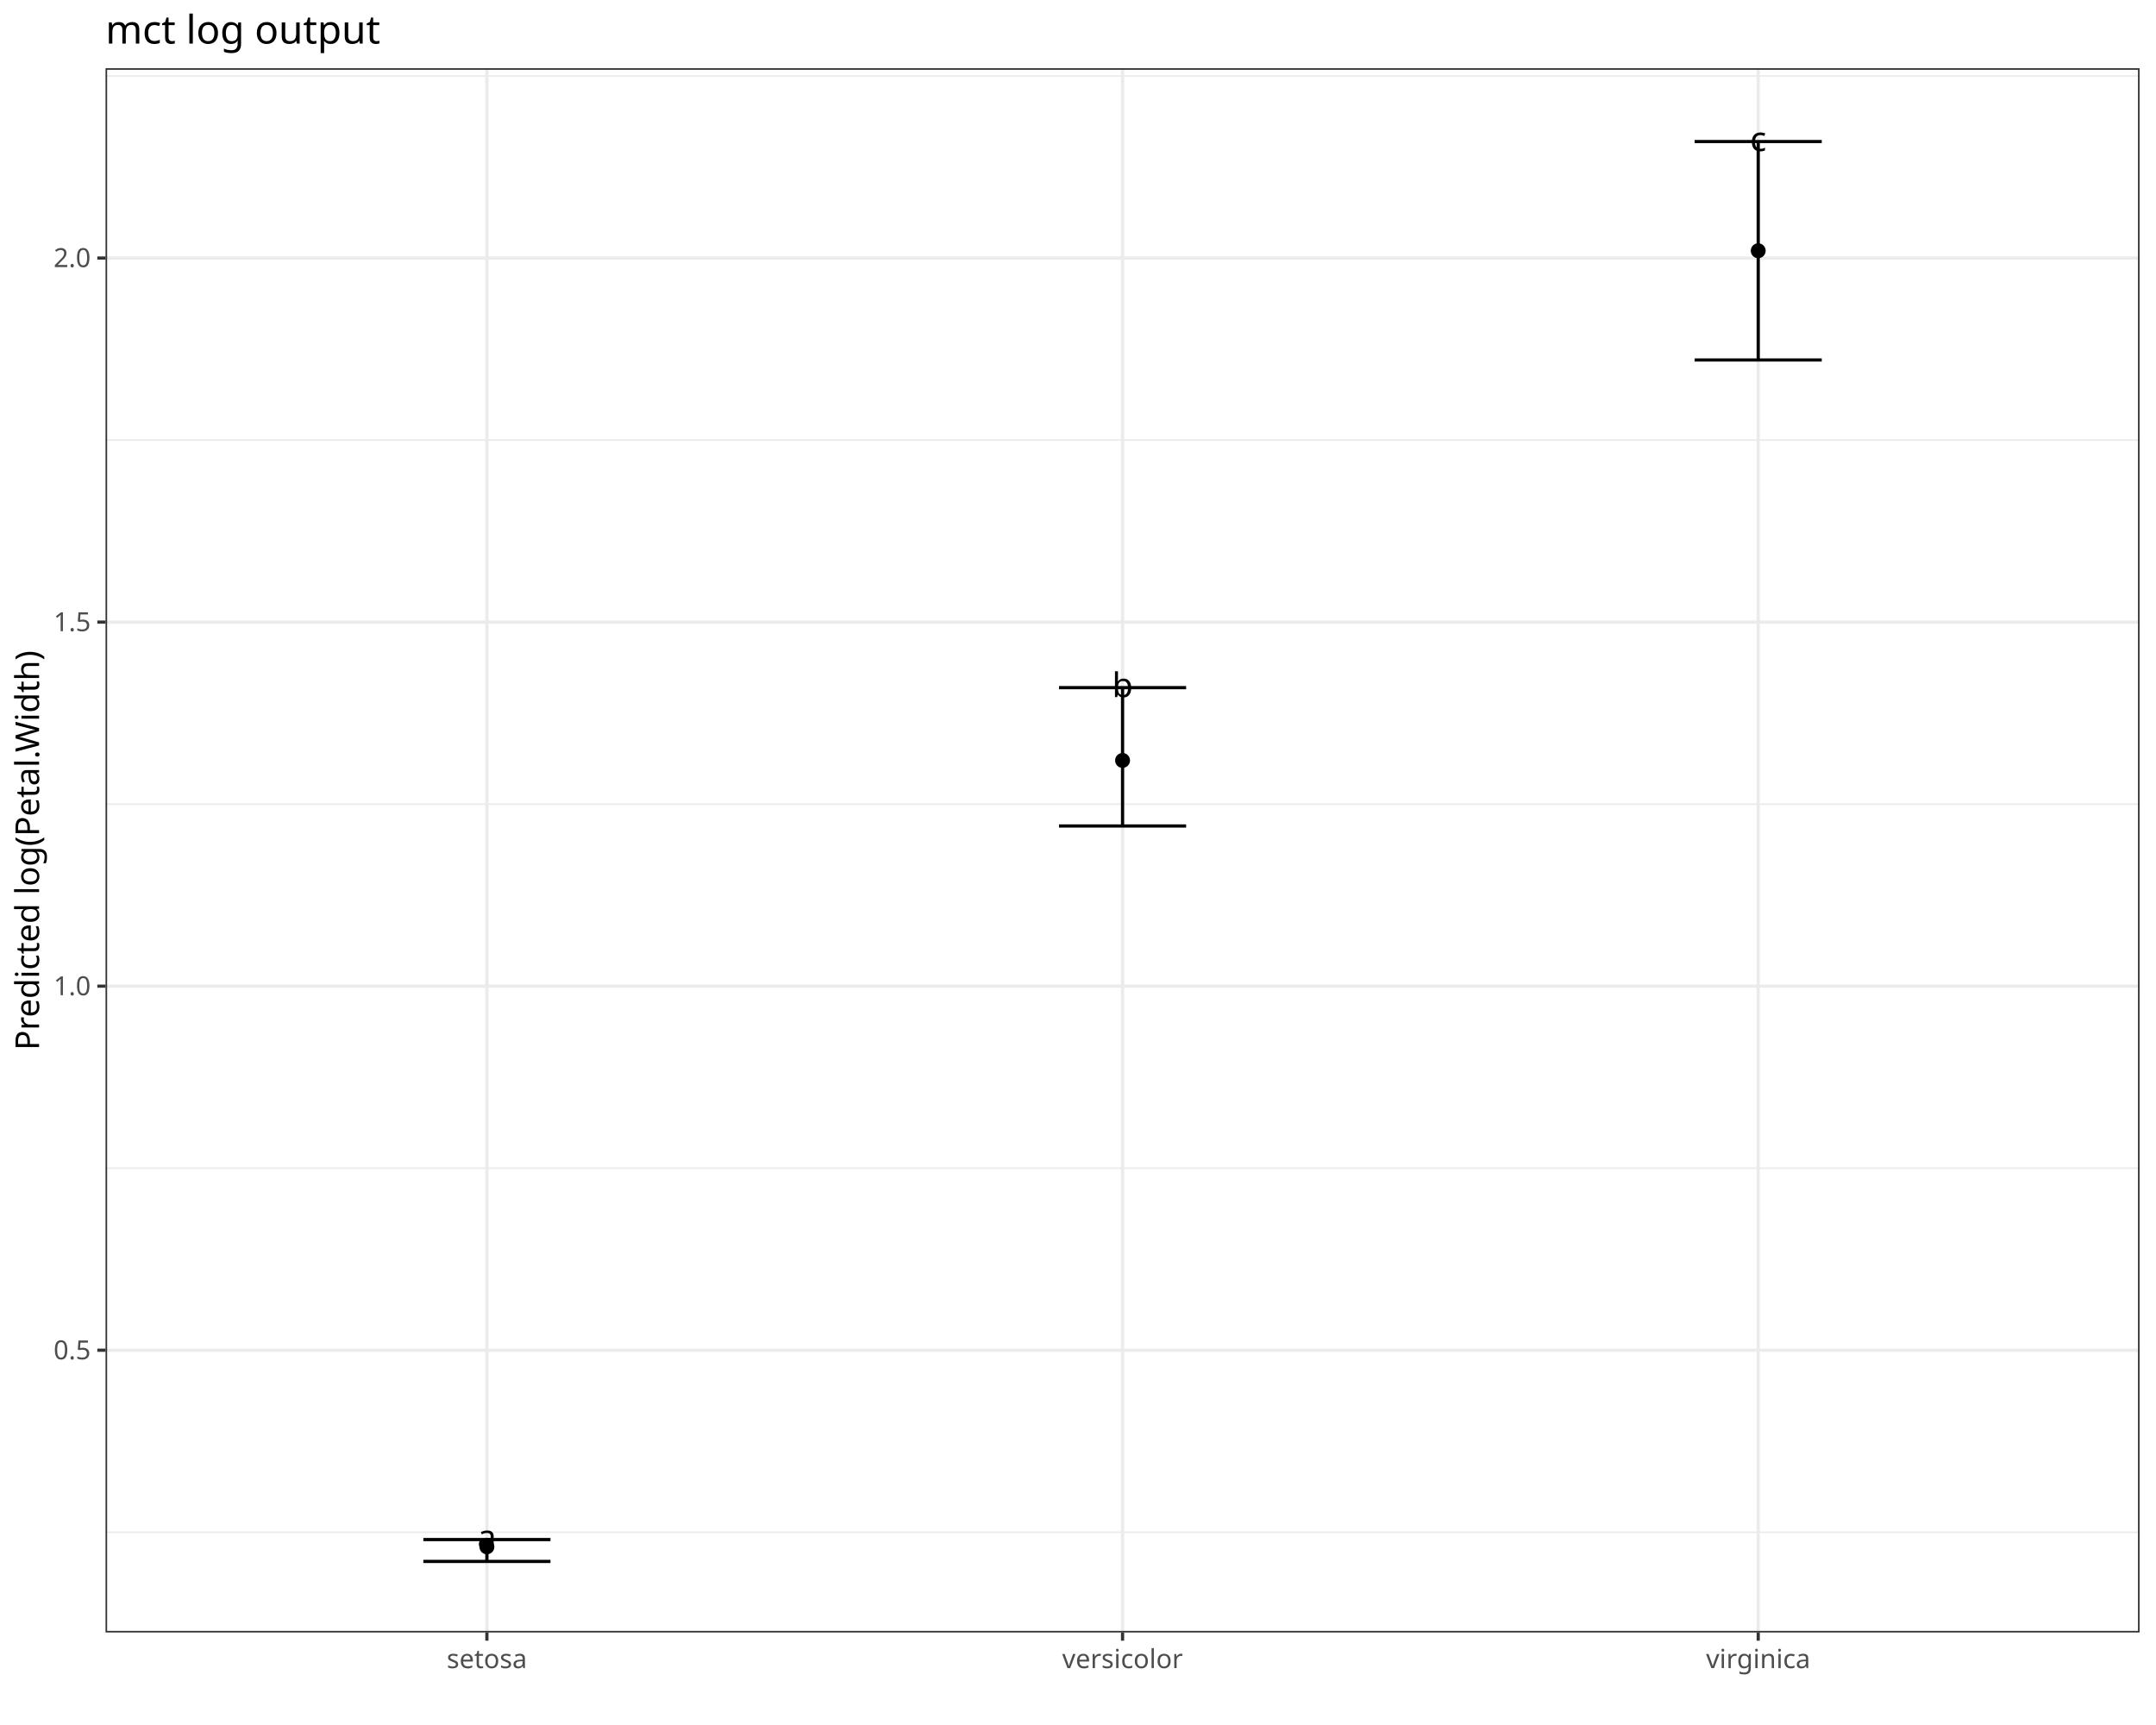
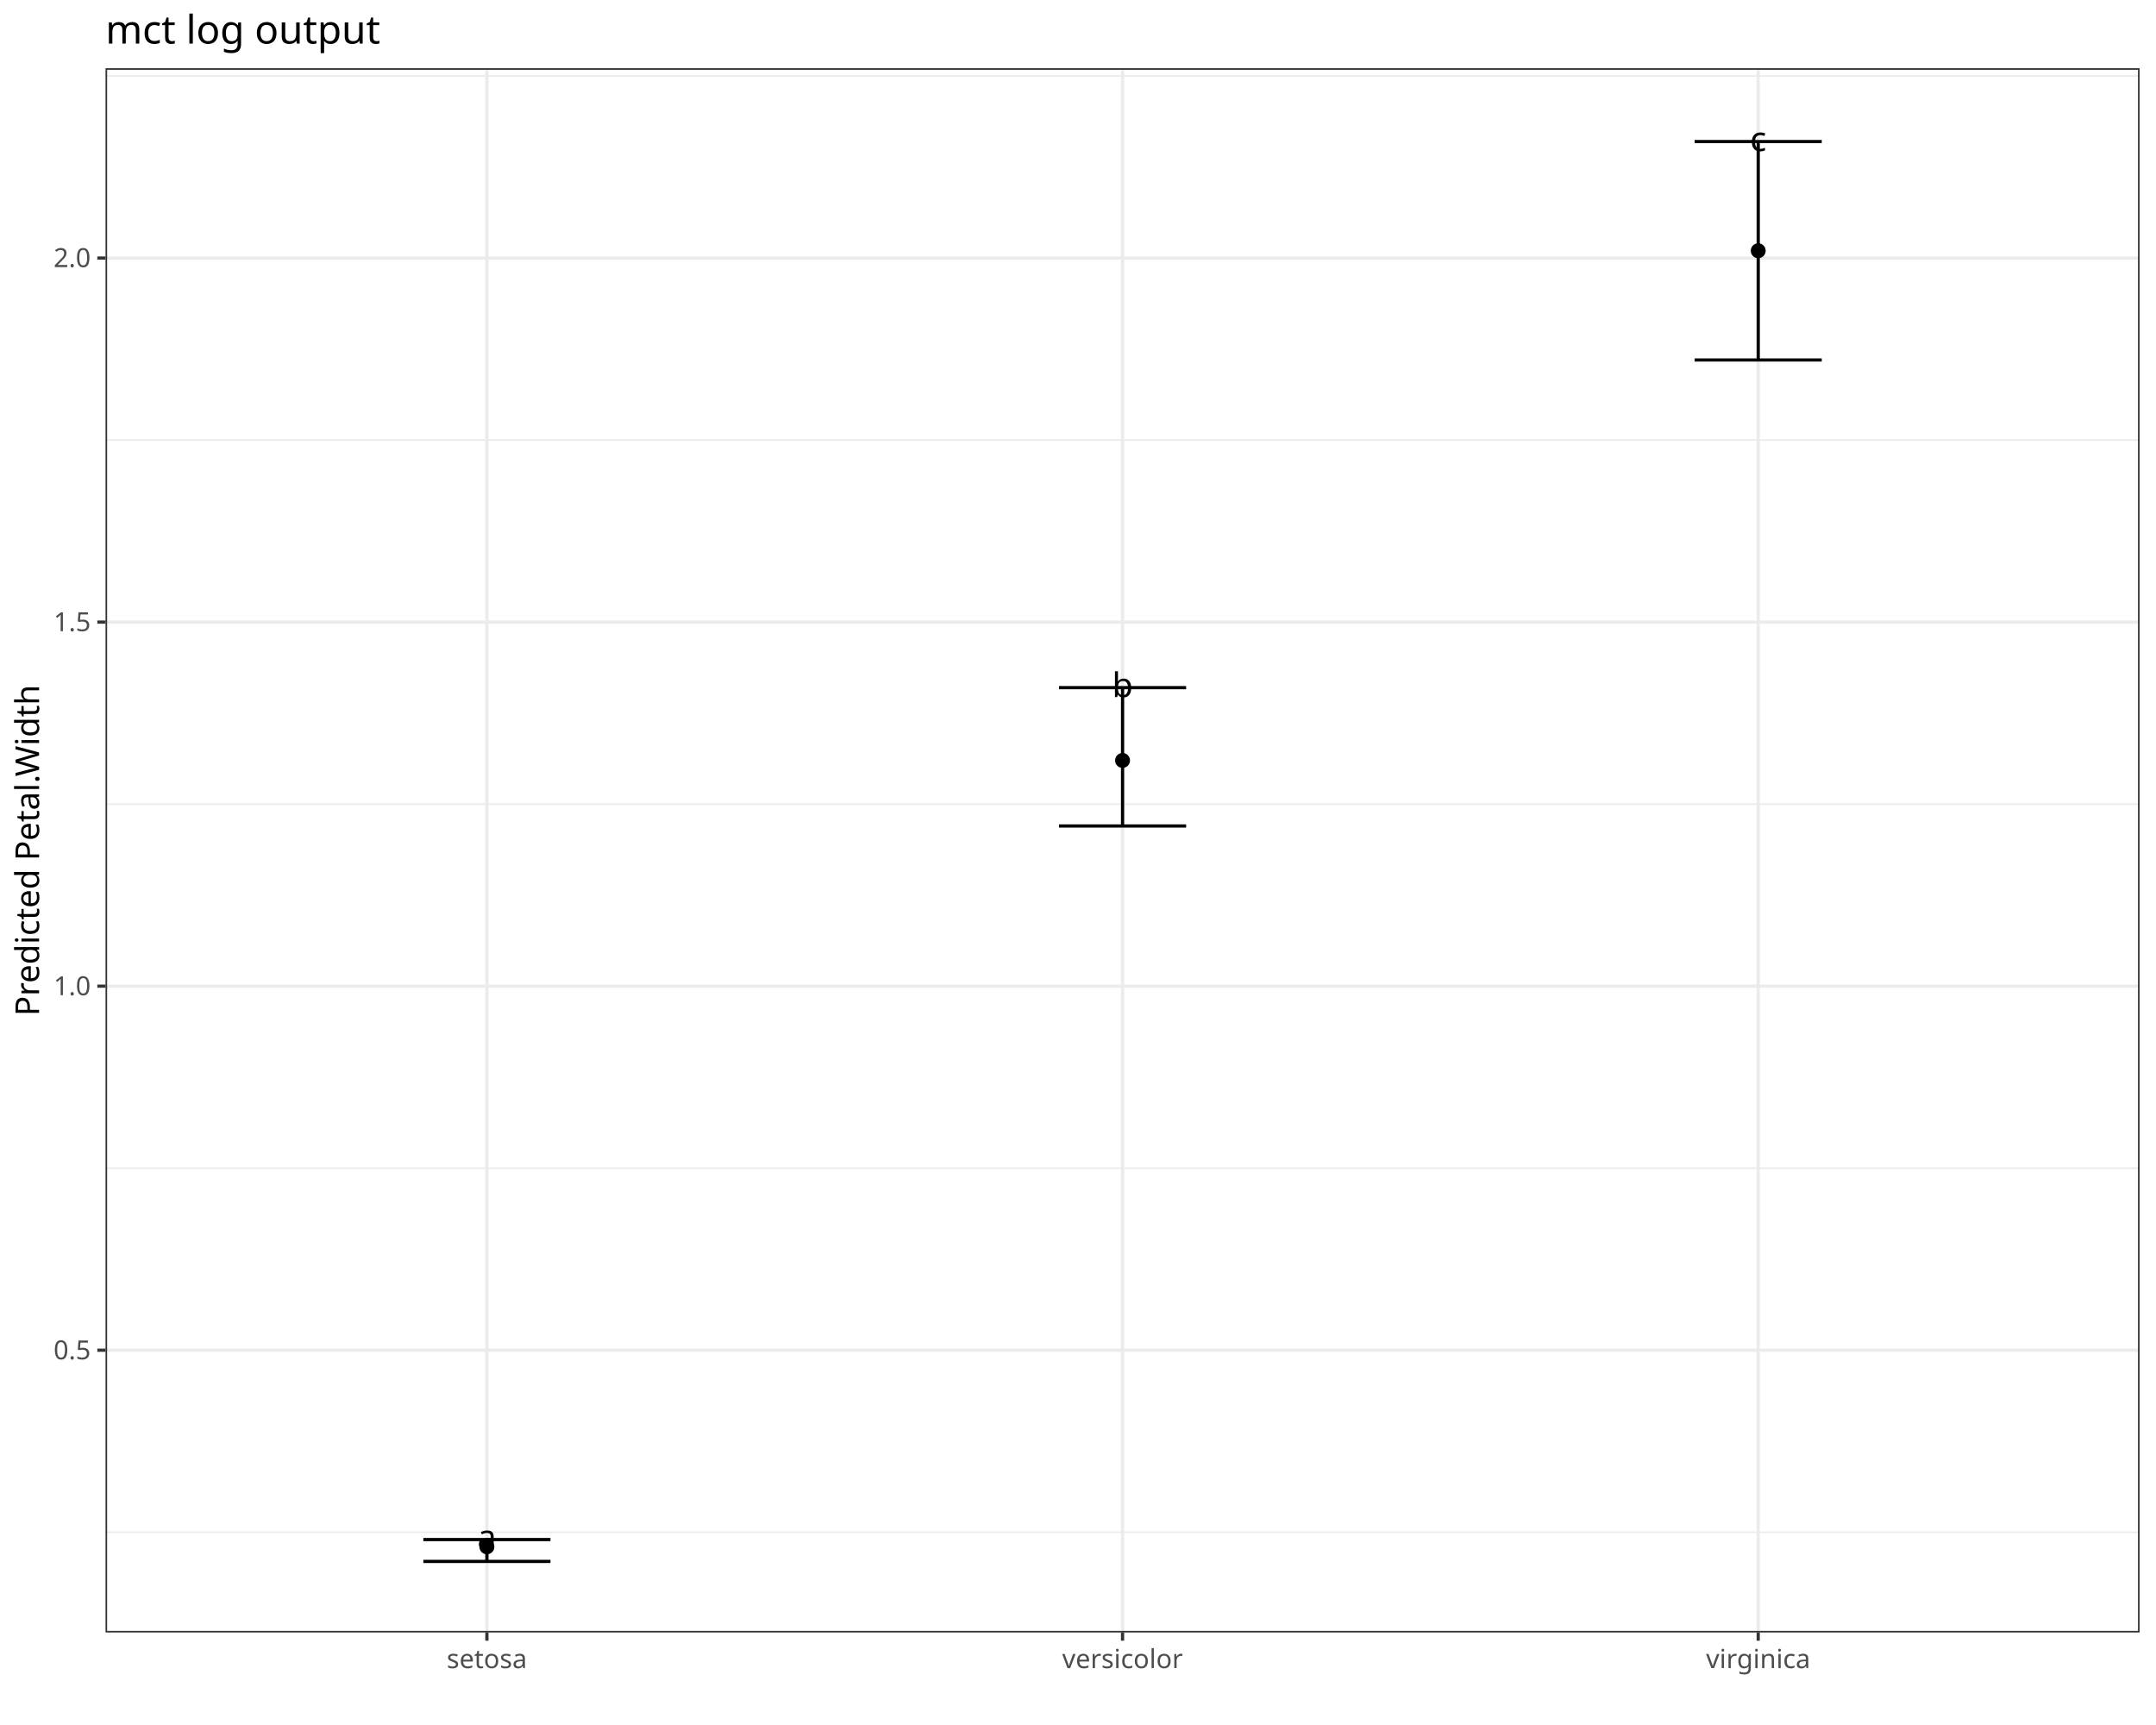
<svg xmlns="http://www.w3.org/2000/svg" class="svglite" data-engine-version="2.0" width="720.00pt" height="576.00pt" viewBox="0 0 720.00 576.00">
  <defs>
    <style type="text/css">
    .svglite line, .svglite polyline, .svglite polygon, .svglite path, .svglite rect, .svglite circle {
      fill: none;
      stroke: #000000;
      stroke-linecap: round;
      stroke-linejoin: round;
      stroke-miterlimit: 10.00;
    }
  </style>
  </defs>
  <rect width="100%" height="100%" style="stroke: none; fill: #FFFFFF;" />
  <defs>
    <clipPath id="cpMC4wMHw3MjAuMDB8MC4wMHw1NzYuMDA=">
      <rect x="0.00" y="0.00" width="720.00" height="576.00" />
    </clipPath>
  </defs>
  <g clip-path="url(#cpMC4wMHw3MjAuMDB8MC4wMHw1NzYuMDA=)">
    <rect x="0.00" y="0.00" width="720.00" height="576.00" style="stroke-width: 1.07; stroke: #FFFFFF; fill: #FFFFFF;" />
  </g>
  <defs>
    <clipPath id="cpMzUuMjR8NzE0LjUyfDIyLjc4fDU0NS4xMQ==">
      <rect x="35.24" y="22.78" width="679.28" height="522.33" />
    </clipPath>
  </defs>
  <g clip-path="url(#cpMzUuMjR8NzE0LjUyfDIyLjc4fDU0NS4xMQ==)">
    <rect x="35.24" y="22.78" width="679.28" height="522.33" style="stroke-width: 1.07; stroke: none; fill: #FFFFFF;" />
    <polyline points="35.24,511.64 714.52,511.64 " style="stroke-width: 0.53; stroke: #EBEBEB; stroke-linecap: butt;" />
    <polyline points="35.24,390.08 714.52,390.08 " style="stroke-width: 0.53; stroke: #EBEBEB; stroke-linecap: butt;" />
    <polyline points="35.24,268.51 714.52,268.51 " style="stroke-width: 0.53; stroke: #EBEBEB; stroke-linecap: butt;" />
    <polyline points="35.24,146.94 714.52,146.94 " style="stroke-width: 0.53; stroke: #EBEBEB; stroke-linecap: butt;" />
    <polyline points="35.24,25.37 714.52,25.37 " style="stroke-width: 0.53; stroke: #EBEBEB; stroke-linecap: butt;" />
    <polyline points="35.24,450.86 714.52,450.86 " style="stroke-width: 1.07; stroke: #EBEBEB; stroke-linecap: butt;" />
    <polyline points="35.24,329.29 714.52,329.29 " style="stroke-width: 1.07; stroke: #EBEBEB; stroke-linecap: butt;" />
    <polyline points="35.24,207.72 714.52,207.72 " style="stroke-width: 1.07; stroke: #EBEBEB; stroke-linecap: butt;" />
    <polyline points="35.24,86.16 714.52,86.16 " style="stroke-width: 1.07; stroke: #EBEBEB; stroke-linecap: butt;" />
    <polyline points="162.60,545.11 162.60,22.78 " style="stroke-width: 1.07; stroke: #EBEBEB; stroke-linecap: butt;" />
    <polyline points="374.88,545.11 374.88,22.78 " style="stroke-width: 1.07; stroke: #EBEBEB; stroke-linecap: butt;" />
    <polyline points="587.16,545.11 587.16,22.78 " style="stroke-width: 1.07; stroke: #EBEBEB; stroke-linecap: butt;" />
    <circle cx="162.60" cy="516.51" r="2.49" style="stroke-width: 0.71; stroke: none; fill: #000000;" />
    <circle cx="374.88" cy="253.92" r="2.49" style="stroke-width: 0.71; stroke: none; fill: #000000;" />
    <circle cx="587.16" cy="83.73" r="2.49" style="stroke-width: 0.71; stroke: none; fill: #000000;" />
    <polyline points="141.38,514.08 183.83,514.08 " style="stroke-width: 1.07; stroke-linecap: butt;" />
    <polyline points="162.60,514.08 162.60,521.37 " style="stroke-width: 1.07; stroke-linecap: butt;" />
    <polyline points="141.38,521.37 183.83,521.37 " style="stroke-width: 1.07; stroke-linecap: butt;" />
    <polyline points="353.65,229.61 396.11,229.61 " style="stroke-width: 1.07; stroke-linecap: butt;" />
    <polyline points="374.88,229.61 374.88,275.80 " style="stroke-width: 1.07; stroke-linecap: butt;" />
    <polyline points="353.65,275.80 396.11,275.80 " style="stroke-width: 1.07; stroke-linecap: butt;" />
    <polyline points="565.93,47.26 608.38,47.26 " style="stroke-width: 1.07; stroke-linecap: butt;" />
    <polyline points="587.16,47.26 587.16,120.20 " style="stroke-width: 1.07; stroke-linecap: butt;" />
    <polyline points="565.93,120.20 608.38,120.20 " style="stroke-width: 1.07; stroke-linecap: butt;" />
    <text x="162.60" y="517.26" text-anchor="middle" style="font-size: 11.38px; font-family: sans;" textLength="6.33px" lengthAdjust="spacingAndGlyphs">a</text>
    <text x="374.88" y="232.79" text-anchor="middle" style="font-size: 11.38px; font-family: sans;" textLength="6.33px" lengthAdjust="spacingAndGlyphs">b</text>
    <text x="587.16" y="50.44" text-anchor="middle" style="font-size: 11.38px; font-family: sans;" textLength="5.70px" lengthAdjust="spacingAndGlyphs">c</text>
    <rect x="35.24" y="22.78" width="679.28" height="522.33" style="stroke-width: 1.07; stroke: #333333;" />
  </g>
  <g clip-path="url(#cpMC4wMHw3MjAuMDB8MC4wMHw1NzYuMDA=)">
    <text x="30.31" y="453.89" text-anchor="end" style="font-size: 8.80px; fill: #4D4D4D; font-family: sans;" textLength="12.23px" lengthAdjust="spacingAndGlyphs">0.5</text>
    <text x="30.31" y="332.32" text-anchor="end" style="font-size: 8.80px; fill: #4D4D4D; font-family: sans;" textLength="12.23px" lengthAdjust="spacingAndGlyphs">1.0</text>
    <text x="30.31" y="210.75" text-anchor="end" style="font-size: 8.80px; fill: #4D4D4D; font-family: sans;" textLength="12.23px" lengthAdjust="spacingAndGlyphs">1.5</text>
    <text x="30.31" y="89.18" text-anchor="end" style="font-size: 8.80px; fill: #4D4D4D; font-family: sans;" textLength="12.23px" lengthAdjust="spacingAndGlyphs">2.0</text>
    <polyline points="32.50,450.86 35.24,450.86 " style="stroke-width: 1.07; stroke: #333333; stroke-linecap: butt;" />
    <polyline points="32.50,329.29 35.24,329.29 " style="stroke-width: 1.07; stroke: #333333; stroke-linecap: butt;" />
    <polyline points="32.50,207.72 35.24,207.72 " style="stroke-width: 1.07; stroke: #333333; stroke-linecap: butt;" />
    <polyline points="32.50,86.16 35.24,86.16 " style="stroke-width: 1.07; stroke: #333333; stroke-linecap: butt;" />
    <polyline points="162.60,547.85 162.60,545.11 " style="stroke-width: 1.07; stroke: #333333; stroke-linecap: butt;" />
    <polyline points="374.88,547.85 374.88,545.11 " style="stroke-width: 1.07; stroke: #333333; stroke-linecap: butt;" />
    <polyline points="587.16,547.85 587.16,545.11 " style="stroke-width: 1.07; stroke: #333333; stroke-linecap: butt;" />
    <text x="162.60" y="557.01" text-anchor="middle" style="font-size: 8.80px; fill: #4D4D4D; font-family: sans;" textLength="25.94px" lengthAdjust="spacingAndGlyphs">setosa</text>
    <text x="374.88" y="557.01" text-anchor="middle" style="font-size: 8.80px; fill: #4D4D4D; font-family: sans;" textLength="37.66px" lengthAdjust="spacingAndGlyphs">versicolor</text>
    <text x="587.16" y="557.01" text-anchor="middle" style="font-size: 8.80px; fill: #4D4D4D; font-family: sans;" textLength="32.28px" lengthAdjust="spacingAndGlyphs">virginica</text>
-     <text transform="translate(13.05,283.95) rotate(-90)" text-anchor="middle" style="font-size: 11.00px; font-family: sans;" textLength="127.78px" lengthAdjust="spacingAndGlyphs">Predicted log(Petal.Width)</text>
+     <text transform="translate(13.05,283.95) rotate(-90)" text-anchor="middle" style="font-size: 11.00px; font-family: sans;" textLength="105.78px" lengthAdjust="spacingAndGlyphs">Predicted Petal.Width</text>
    <text x="35.24" y="14.56" style="font-size: 13.20px; font-family: sans;" textLength="82.92px" lengthAdjust="spacingAndGlyphs">mct log output</text>
  </g>
</svg>
